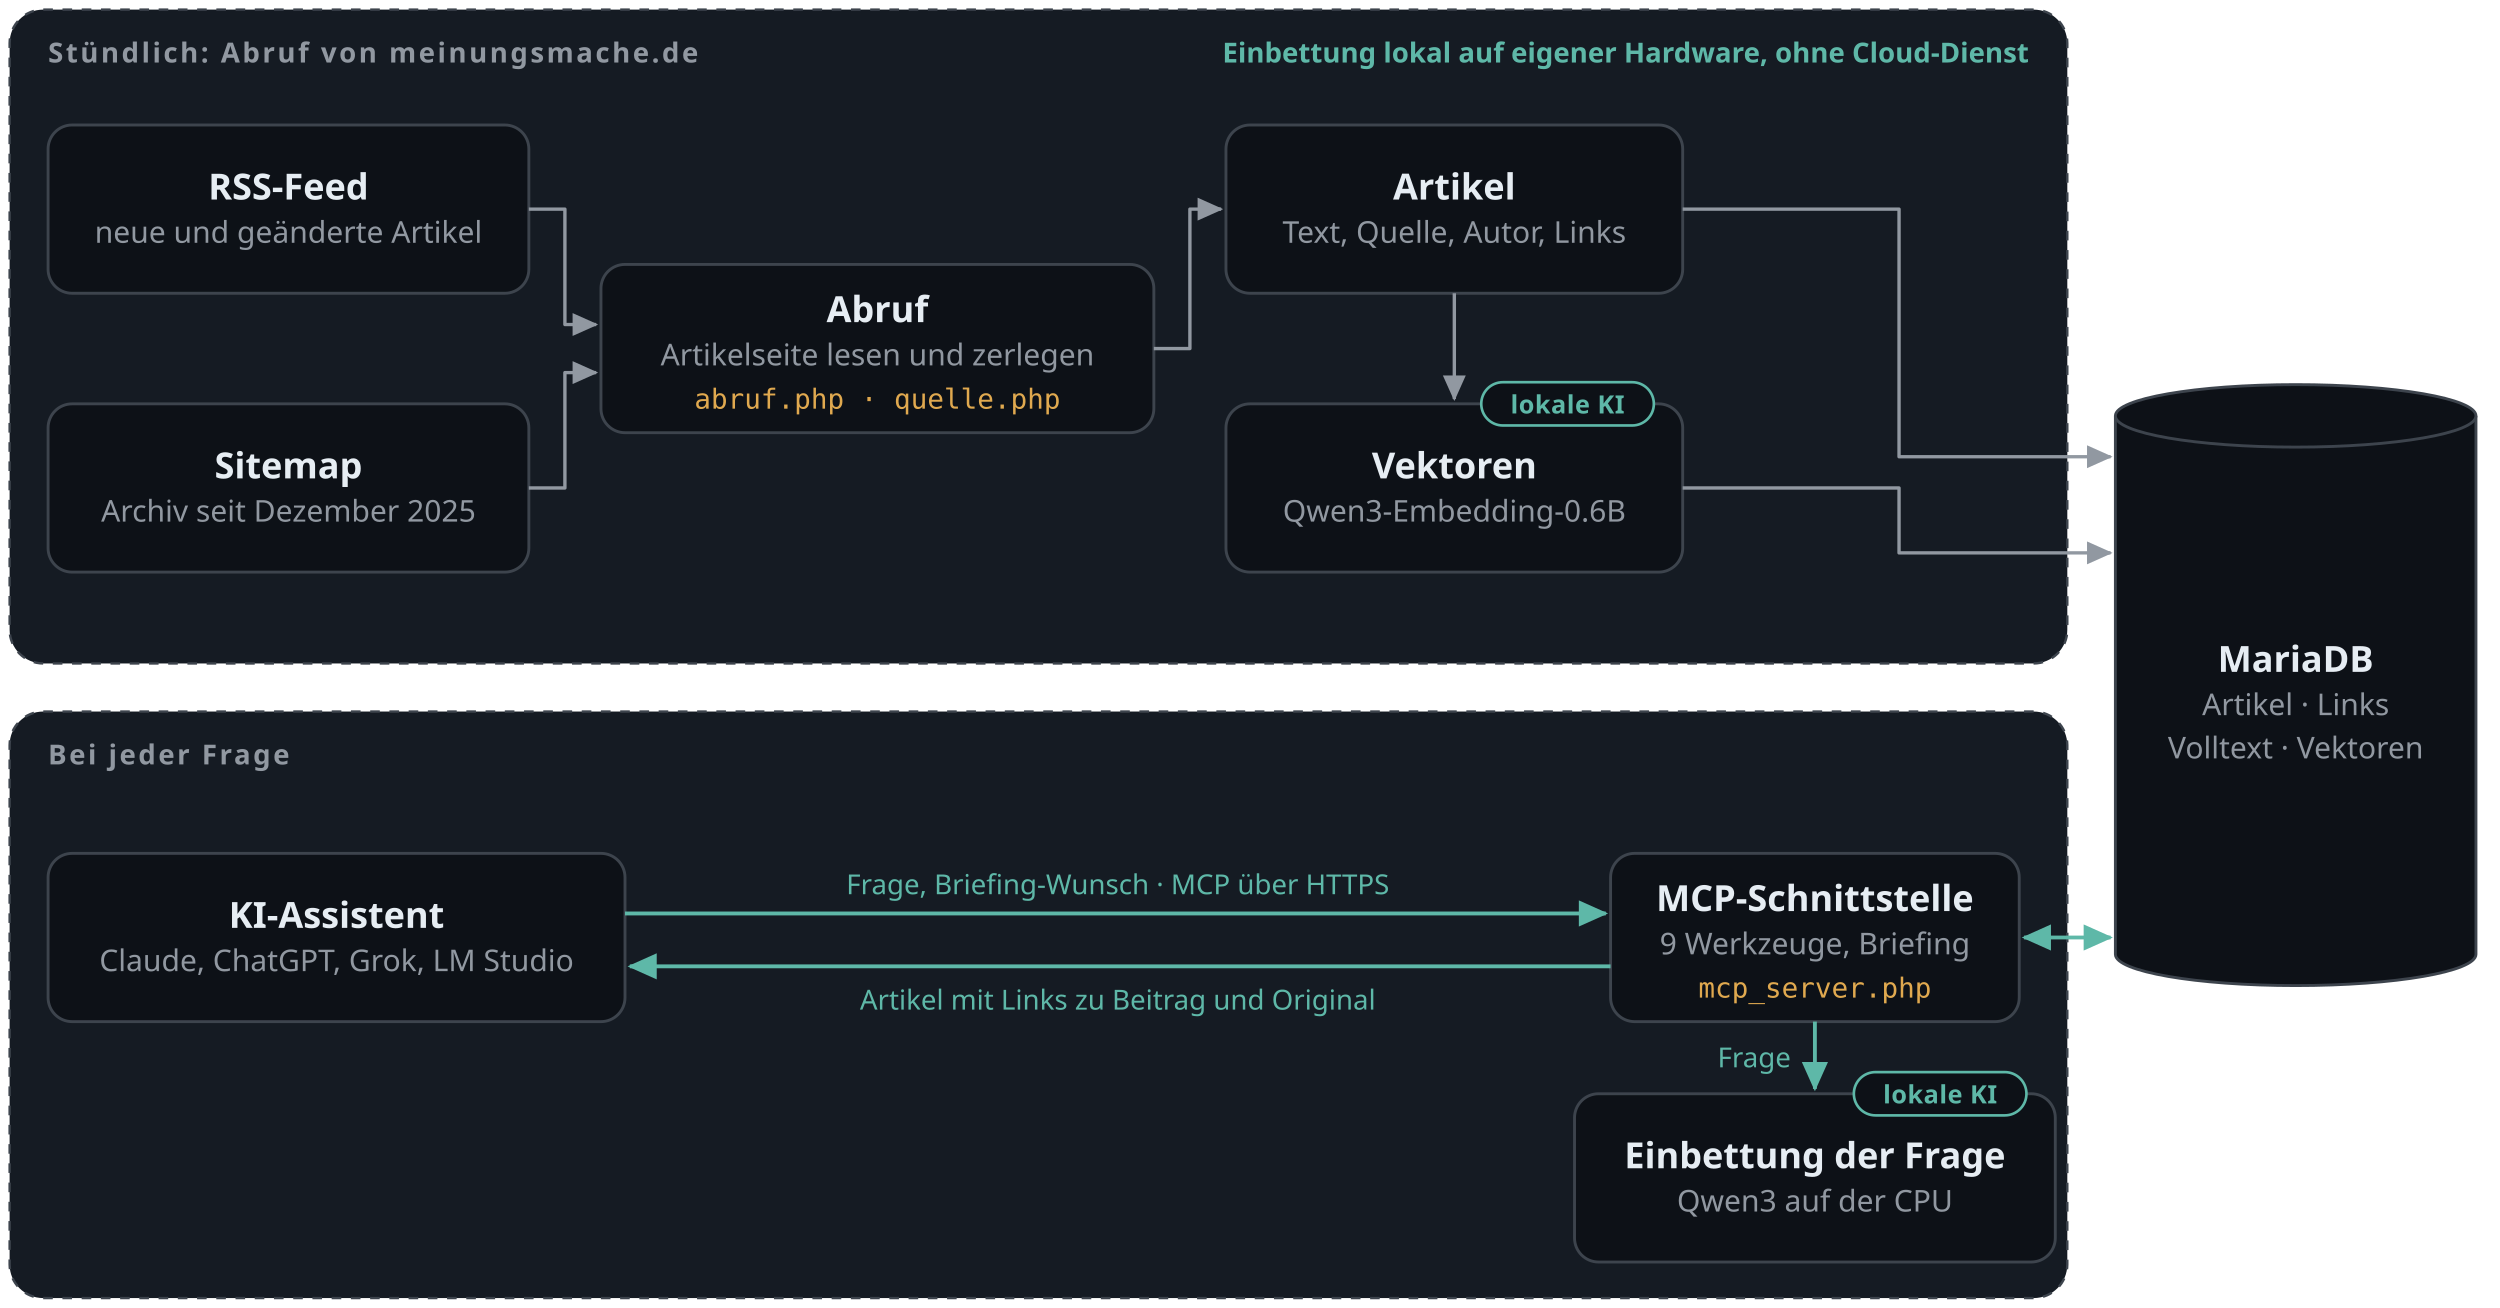
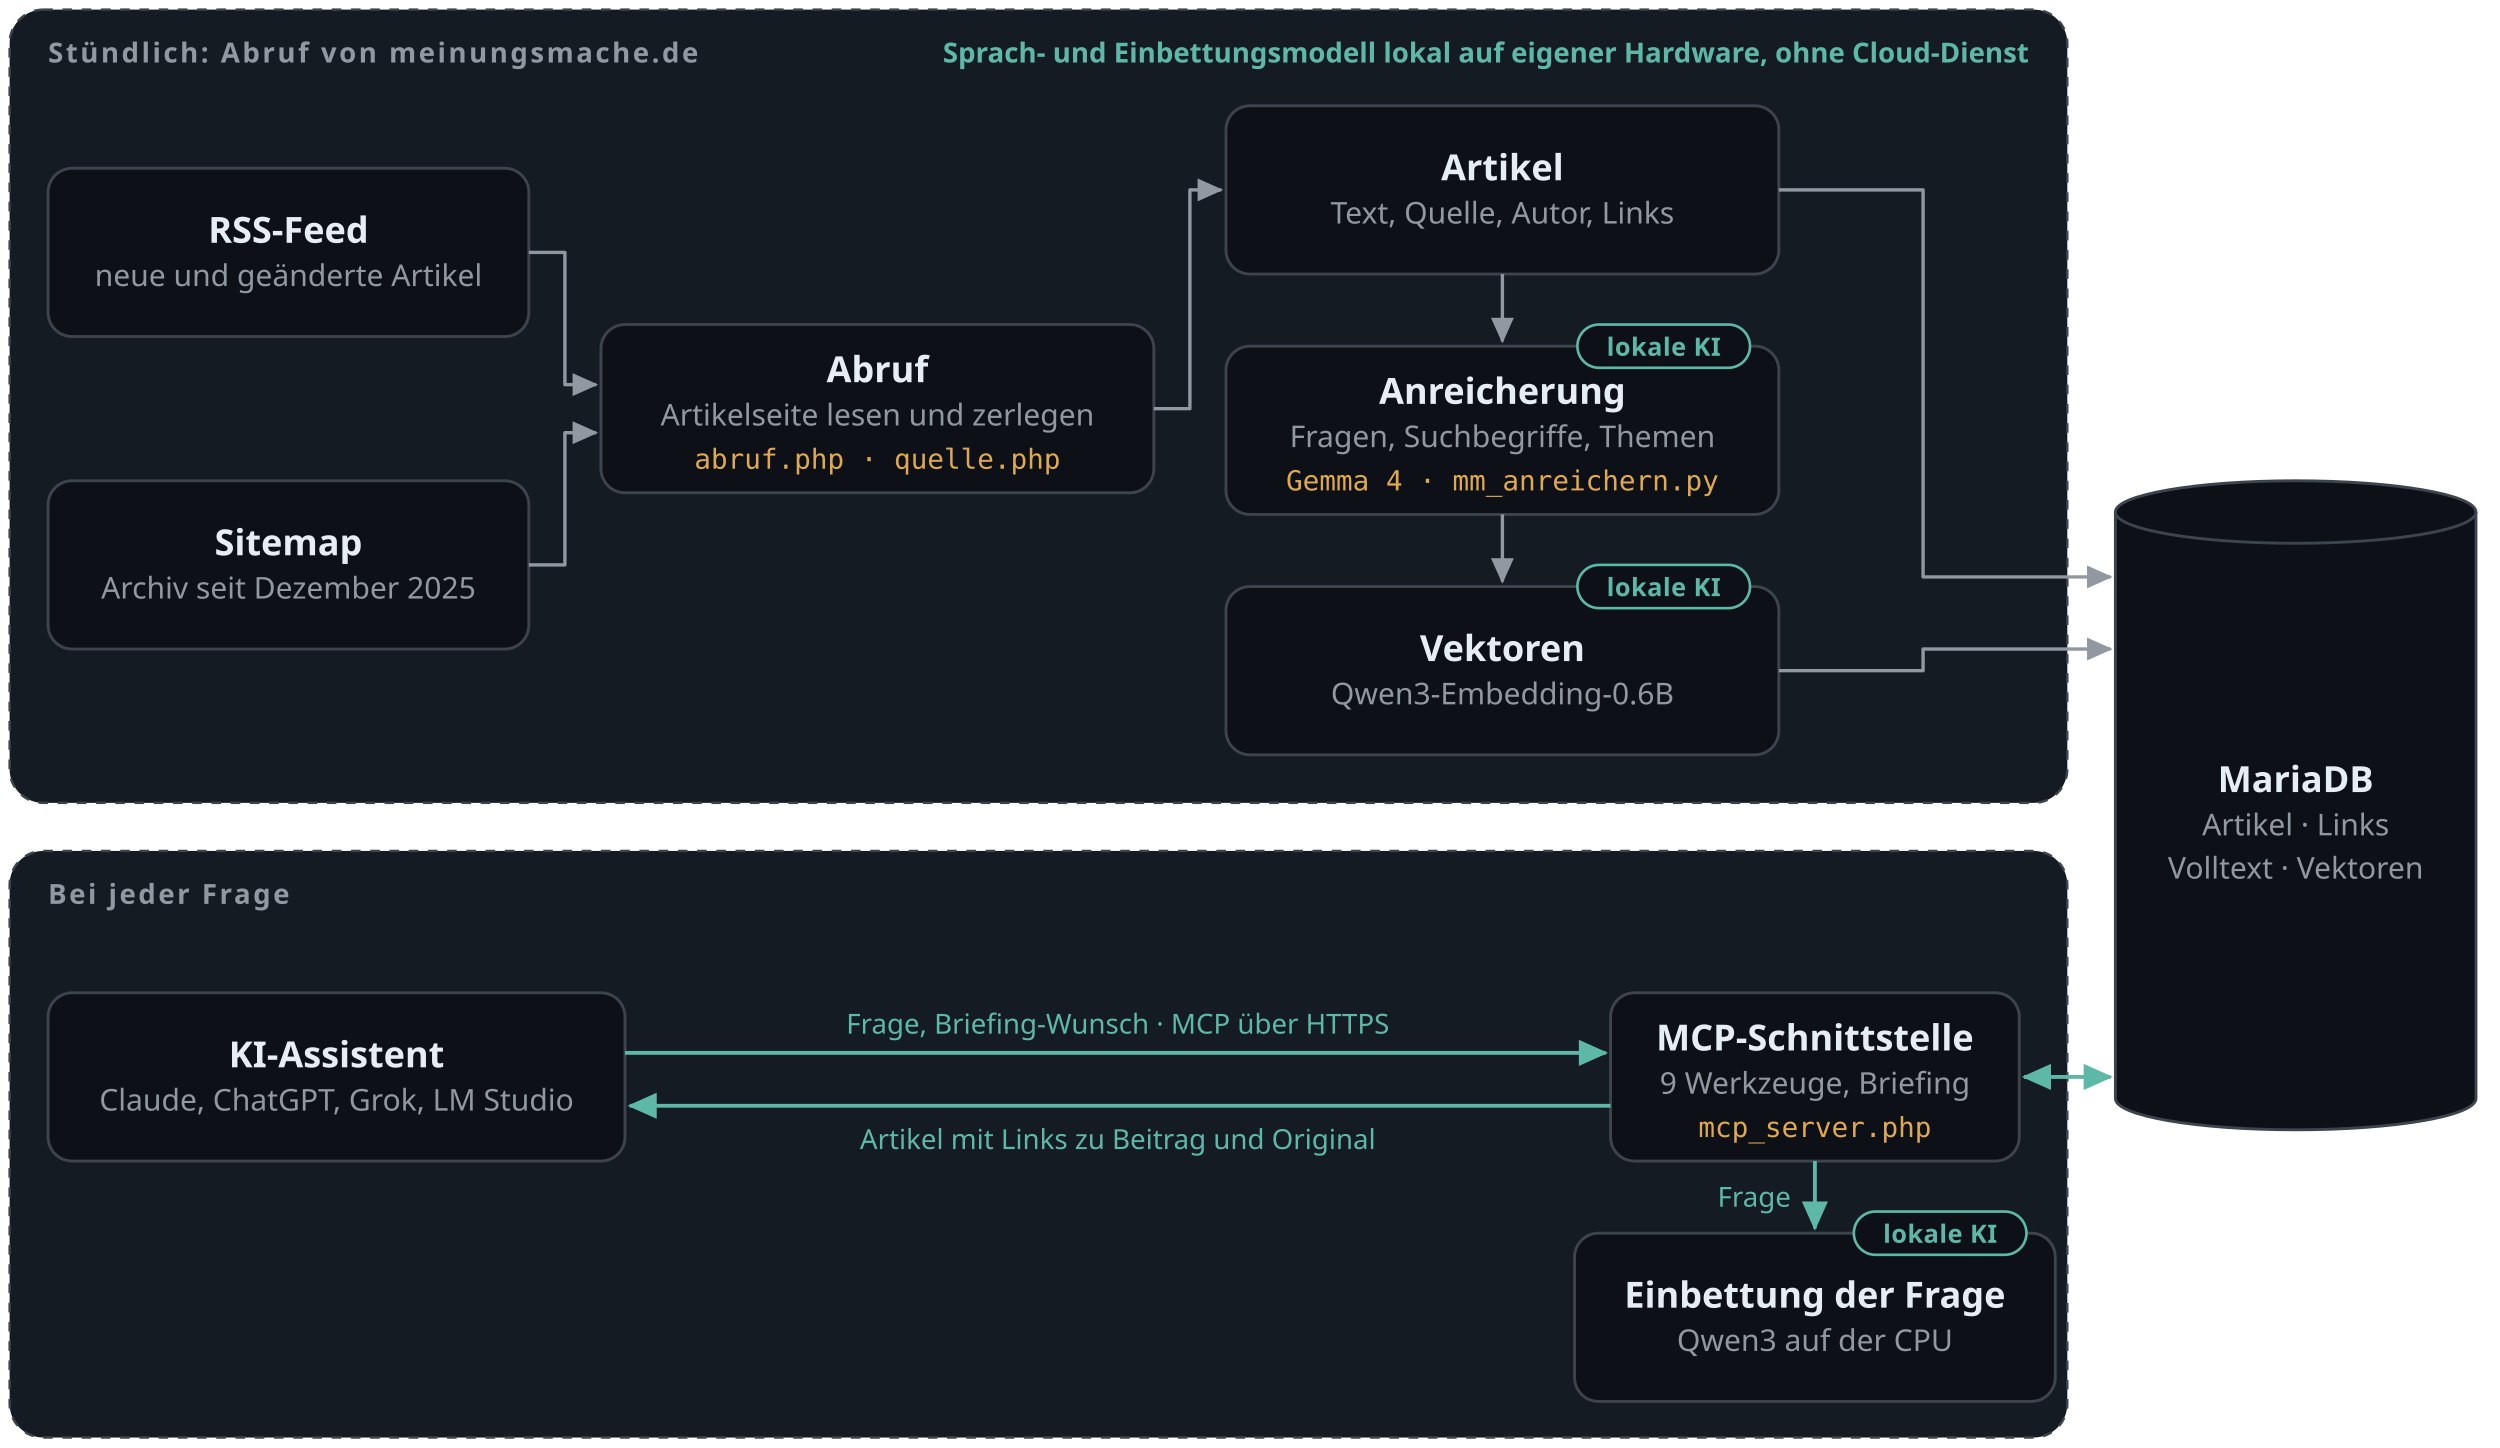
- <svg xmlns="http://www.w3.org/2000/svg" viewBox="0 0 1040 544" class="d-quer" role="img" aria-labelledby="dq-titel dq-text">
+ <svg xmlns="http://www.w3.org/2000/svg" viewBox="0 0 1040 602" class="d-quer" role="img" aria-labelledby="dq-titel dq-text">
  <style>
.d-bahn{fill:#151b23;stroke:#3d444d;stroke-dasharray:4 4}
.d-bahntitel{fill:#9198a1;font-size:11.5px;font-weight:600;letter-spacing:.09em;text-transform:uppercase}
.d-kasten{fill:#0d1117;stroke:#3d444d;stroke-width:1.2}
.d-t{fill:#e6edf3;font-size:15px;font-weight:600}
.d-d{fill:#9198a1;font-size:12.5px}
.d-f{fill:#e0a94f;font-size:11.5px;font-family:ui-monospace,SFMono-Regular,"Cascadia Mono",Consolas,monospace}
.d-p{fill:none;stroke:#9198a1;stroke-width:1.4;stroke-linejoin:round}
.d-p.b{stroke:#5eb8a8;stroke-width:1.6}
.d-s{fill:#9198a1}.d-s.b{fill:#5eb8a8}
.d-l{fill:#9198a1;font-size:11.5px}.d-l.b{fill:#5eb8a8}
.d-chip{fill:#0d1117;stroke:#5eb8a8;stroke-width:1.1}
.d-chiptext{fill:#5eb8a8;font-size:10.5px;font-weight:600;letter-spacing:.02em}
.d-hinweis{fill:#5eb8a8;font-size:11.5px;font-weight:600}
text{font-family:-apple-system,BlinkMacSystemFont,"Segoe UI","Noto Sans",Helvetica,Arial,sans-serif}</style>
  <defs>
    <marker id="dq-s" viewBox="0 0 8 8" refX="7" refY="4" markerWidth="8" markerHeight="8" orient="auto-start-reverse">
      <path class="d-s" d="M0,0.6 L7.6,4 L0,7.4 z" />
    </marker>
    <marker id="dq-sb" viewBox="0 0 8 8" refX="7" refY="4" markerWidth="8" markerHeight="8" orient="auto-start-reverse">
      <path class="d-s b" d="M0,0.6 L7.6,4 L0,7.4 z" />
    </marker>
  </defs>
-   <rect class="d-bahn" x="4" y="4" width="856" height="272" rx="14" />
+   <rect class="d-bahn" x="4" y="4" width="856" height="330" rx="14" />
  <text class="d-bahntitel" x="20" y="26">Stündlich: Abruf von meinungsmache.de</text>
-   <rect class="d-kasten" x="20" y="52" width="200" height="70" rx="10" />
-   <text class="d-t" x="120" y="83" text-anchor="middle">RSS-Feed</text>
-   <text class="d-d" x="120" y="101" text-anchor="middle">neue und geänderte Artikel</text>
-   <rect class="d-kasten" x="20" y="168" width="200" height="70" rx="10" />
-   <text class="d-t" x="120" y="199" text-anchor="middle">Sitemap</text>
-   <text class="d-d" x="120" y="217" text-anchor="middle">Archiv seit Dezember 2025</text>
-   <rect class="d-kasten" x="250" y="110" width="230" height="70" rx="10" />
-   <text class="d-t" x="365" y="134" text-anchor="middle">Abruf</text>
-   <text class="d-d" x="365" y="152" text-anchor="middle">Artikelseite lesen und zerlegen</text>
-   <text class="d-f" x="365" y="170" text-anchor="middle">abruf.php · quelle.php</text>
-   <rect class="d-kasten" x="510" y="52" width="190" height="70" rx="10" />
-   <text class="d-t" x="605" y="83" text-anchor="middle">Artikel</text>
-   <text class="d-d" x="605" y="101" text-anchor="middle">Text, Quelle, Autor, Links</text>
-   <rect class="d-kasten" x="510" y="168" width="190" height="70" rx="10" />
-   <text class="d-t" x="605" y="199" text-anchor="middle">Vektoren</text>
-   <text class="d-d" x="605" y="217" text-anchor="middle">Qwen3-Embedding-0.6B</text>
-   <rect class="d-chip" x="616.2" y="159" width="71.8" height="18" rx="9" />
-   <text class="d-chiptext" x="652.1" y="172" text-anchor="middle">lokale KI</text>
-   <text class="d-hinweis" x="844" y="26" text-anchor="end">Einbettung lokal auf eigener Hardware, ohne Cloud-Dienst</text>
-   <path class="d-kasten" d="M880,173 v224 a75,13 0 0 0 150,0 v-224" />
-   <ellipse class="d-kasten" cx="955" cy="173" rx="75" ry="13" />
-   <text class="d-t" x="955" y="279.5" text-anchor="middle">MariaDB</text>
-   <text class="d-d" x="955" y="297.5" text-anchor="middle">Artikel · Links</text>
-   <text class="d-d" x="955" y="315.5" text-anchor="middle">Volltext · Vektoren</text>
-   <polyline class="d-p" points="220,87 235,87 235,135 248,135" marker-end="url(#dq-s)" />
-   <polyline class="d-p" points="220,203 235,203 235,155 248,155" marker-end="url(#dq-s)" />
-   <polyline class="d-p" points="480,145 495,145 495,87 508,87" marker-end="url(#dq-s)" />
-   <polyline class="d-p" points="605,122 605,166" marker-end="url(#dq-s)" />
-   <polyline class="d-p" points="700,87 790,87 790,190 878,190" marker-end="url(#dq-s)" />
-   <polyline class="d-p" points="700,203 790,203 790,230 878,230" marker-end="url(#dq-s)" />
-   <rect class="d-bahn" x="4" y="296" width="856" height="244" rx="14" />
-   <text class="d-bahntitel" x="20" y="318">Bei jeder Frage</text>
-   <rect class="d-kasten" x="20" y="355" width="240" height="70" rx="10" />
-   <text class="d-t" x="140" y="386" text-anchor="middle">KI-Assistent</text>
-   <text class="d-d" x="140" y="404" text-anchor="middle">Claude, ChatGPT, Grok, LM Studio</text>
-   <rect class="d-kasten" x="670" y="355" width="170" height="70" rx="10" />
-   <text class="d-t" x="755" y="379" text-anchor="middle">MCP-Schnittstelle</text>
-   <text class="d-d" x="755" y="397" text-anchor="middle">9 Werkzeuge, Briefing</text>
-   <text class="d-f" x="755" y="415" text-anchor="middle">mcp_server.php</text>
-   <rect class="d-kasten" x="655" y="455" width="200" height="70" rx="10" />
-   <text class="d-t" x="755" y="486" text-anchor="middle">Einbettung der Frage</text>
-   <text class="d-d" x="755" y="504" text-anchor="middle">Qwen3 auf der CPU</text>
-   <rect class="d-chip" x="771.2" y="446" width="71.8" height="18" rx="9" />
-   <text class="d-chiptext" x="807.1" y="459" text-anchor="middle">lokale KI</text>
-   <polyline class="d-p b" points="260,380 668,380" marker-end="url(#dq-sb)" />
-   <polyline class="d-p b" points="670,402 262,402" marker-end="url(#dq-sb)" />
-   <text class="d-l b" x="465" y="372" text-anchor="middle">Frage, Briefing-Wunsch · MCP über HTTPS</text>
-   <text class="d-l b" x="465" y="420" text-anchor="middle">Artikel mit Links zu Beitrag und Original</text>
-   <polyline class="d-p b" points="842,390 878,390" marker-end="url(#dq-sb)" marker-start="url(#dq-sb)" />
-   <polyline class="d-p b" points="755,425 755,453" marker-end="url(#dq-sb)" />
-   <text class="d-l b" x="745" y="444" text-anchor="end">Frage</text>
+   <rect class="d-kasten" x="20" y="70" width="200" height="70" rx="10" />
+   <text class="d-t" x="120" y="101" text-anchor="middle">RSS-Feed</text>
+   <text class="d-d" x="120" y="119" text-anchor="middle">neue und geänderte Artikel</text>
+   <rect class="d-kasten" x="20" y="200" width="200" height="70" rx="10" />
+   <text class="d-t" x="120" y="231" text-anchor="middle">Sitemap</text>
+   <text class="d-d" x="120" y="249" text-anchor="middle">Archiv seit Dezember 2025</text>
+   <rect class="d-kasten" x="250" y="135" width="230" height="70" rx="10" />
+   <text class="d-t" x="365" y="159" text-anchor="middle">Abruf</text>
+   <text class="d-d" x="365" y="177" text-anchor="middle">Artikelseite lesen und zerlegen</text>
+   <text class="d-f" x="365" y="195" text-anchor="middle">abruf.php · quelle.php</text>
+   <rect class="d-kasten" x="510" y="44" width="230" height="70" rx="10" />
+   <text class="d-t" x="625" y="75" text-anchor="middle">Artikel</text>
+   <text class="d-d" x="625" y="93" text-anchor="middle">Text, Quelle, Autor, Links</text>
+   <rect class="d-kasten" x="510" y="144" width="230" height="70" rx="10" />
+   <text class="d-t" x="625" y="168" text-anchor="middle">Anreicherung</text>
+   <text class="d-d" x="625" y="186" text-anchor="middle">Fragen, Suchbegriffe, Themen</text>
+   <text class="d-f" x="625" y="204" text-anchor="middle">Gemma 4 · mm_anreichern.py</text>
+   <rect class="d-kasten" x="510" y="244" width="230" height="70" rx="10" />
+   <text class="d-t" x="625" y="275" text-anchor="middle">Vektoren</text>
+   <text class="d-d" x="625" y="293" text-anchor="middle">Qwen3-Embedding-0.6B</text>
+   <rect class="d-chip" x="656.2" y="135" width="71.8" height="18" rx="9" />
+   <text class="d-chiptext" x="692.1" y="148" text-anchor="middle">lokale KI</text>
+   <rect class="d-chip" x="656.2" y="235" width="71.8" height="18" rx="9" />
+   <text class="d-chiptext" x="692.1" y="248" text-anchor="middle">lokale KI</text>
+   <text class="d-hinweis" x="844" y="26" text-anchor="end">Sprach- und Einbettungsmodell lokal auf eigener Hardware, ohne Cloud-Dienst</text>
+   <path class="d-kasten" d="M880,213 v244 a75,13 0 0 0 150,0 v-244" />
+   <ellipse class="d-kasten" cx="955" cy="213" rx="75" ry="13" />
+   <text class="d-t" x="955" y="329.5" text-anchor="middle">MariaDB</text>
+   <text class="d-d" x="955" y="347.5" text-anchor="middle">Artikel · Links</text>
+   <text class="d-d" x="955" y="365.5" text-anchor="middle">Volltext · Vektoren</text>
+   <polyline class="d-p" points="220,105 235,105 235,160 248,160" marker-end="url(#dq-s)" />
+   <polyline class="d-p" points="220,235 235,235 235,180 248,180" marker-end="url(#dq-s)" />
+   <polyline class="d-p" points="480,170 495,170 495,79 508,79" marker-end="url(#dq-s)" />
+   <polyline class="d-p" points="625,114 625,142" marker-end="url(#dq-s)" />
+   <polyline class="d-p" points="625,214 625,242" marker-end="url(#dq-s)" />
+   <polyline class="d-p" points="740,79 800,79 800,240 878,240" marker-end="url(#dq-s)" />
+   <polyline class="d-p" points="740,279 800,279 800,270 878,270" marker-end="url(#dq-s)" />
+   <rect class="d-bahn" x="4" y="354" width="856" height="244" rx="14" />
+   <text class="d-bahntitel" x="20" y="376">Bei jeder Frage</text>
+   <rect class="d-kasten" x="20" y="413" width="240" height="70" rx="10" />
+   <text class="d-t" x="140" y="444" text-anchor="middle">KI-Assistent</text>
+   <text class="d-d" x="140" y="462" text-anchor="middle">Claude, ChatGPT, Grok, LM Studio</text>
+   <rect class="d-kasten" x="670" y="413" width="170" height="70" rx="10" />
+   <text class="d-t" x="755" y="437" text-anchor="middle">MCP-Schnittstelle</text>
+   <text class="d-d" x="755" y="455" text-anchor="middle">9 Werkzeuge, Briefing</text>
+   <text class="d-f" x="755" y="473" text-anchor="middle">mcp_server.php</text>
+   <rect class="d-kasten" x="655" y="513" width="200" height="70" rx="10" />
+   <text class="d-t" x="755" y="544" text-anchor="middle">Einbettung der Frage</text>
+   <text class="d-d" x="755" y="562" text-anchor="middle">Qwen3 auf der CPU</text>
+   <rect class="d-chip" x="771.2" y="504" width="71.8" height="18" rx="9" />
+   <text class="d-chiptext" x="807.1" y="517" text-anchor="middle">lokale KI</text>
+   <polyline class="d-p b" points="260,438 668,438" marker-end="url(#dq-sb)" />
+   <polyline class="d-p b" points="670,460 262,460" marker-end="url(#dq-sb)" />
+   <text class="d-l b" x="465" y="430" text-anchor="middle">Frage, Briefing-Wunsch · MCP über HTTPS</text>
+   <text class="d-l b" x="465" y="478" text-anchor="middle">Artikel mit Links zu Beitrag und Original</text>
+   <polyline class="d-p b" points="842,448 878,448" marker-end="url(#dq-sb)" marker-start="url(#dq-sb)" />
+   <polyline class="d-p b" points="755,483 755,511" marker-end="url(#dq-sb)" />
+   <text class="d-l b" x="745" y="502" text-anchor="end">Frage</text>
</svg>
